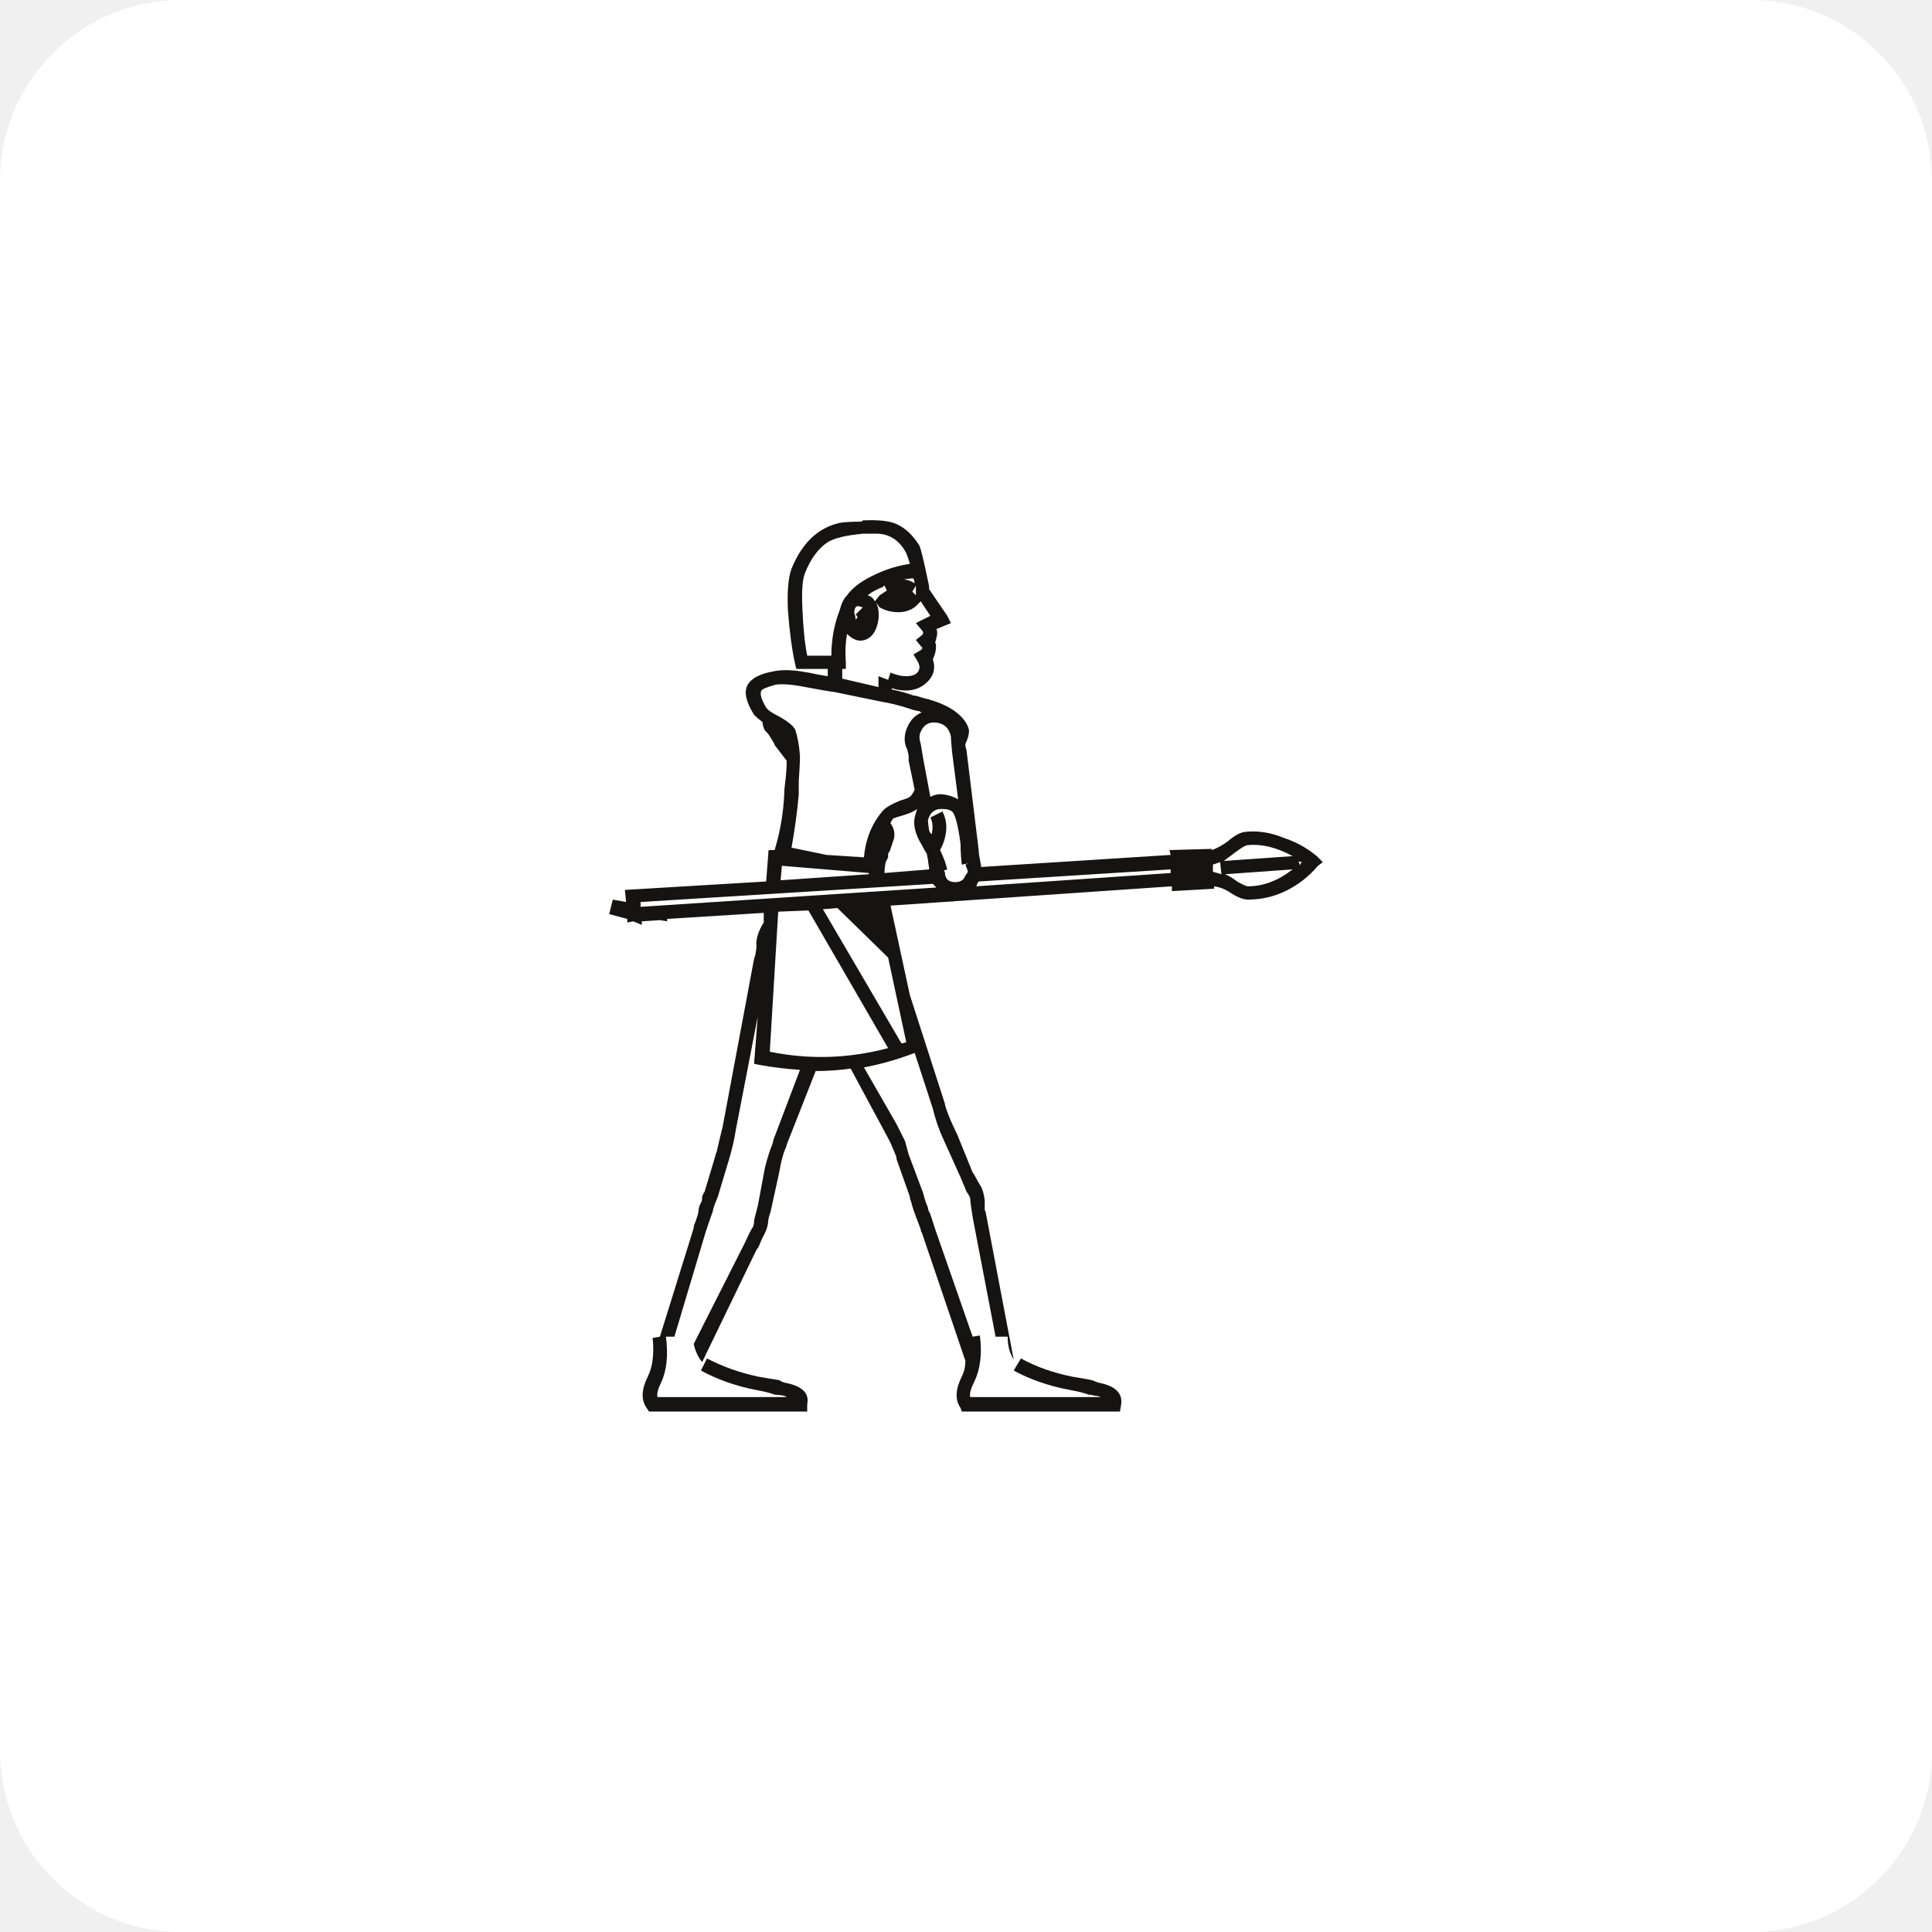
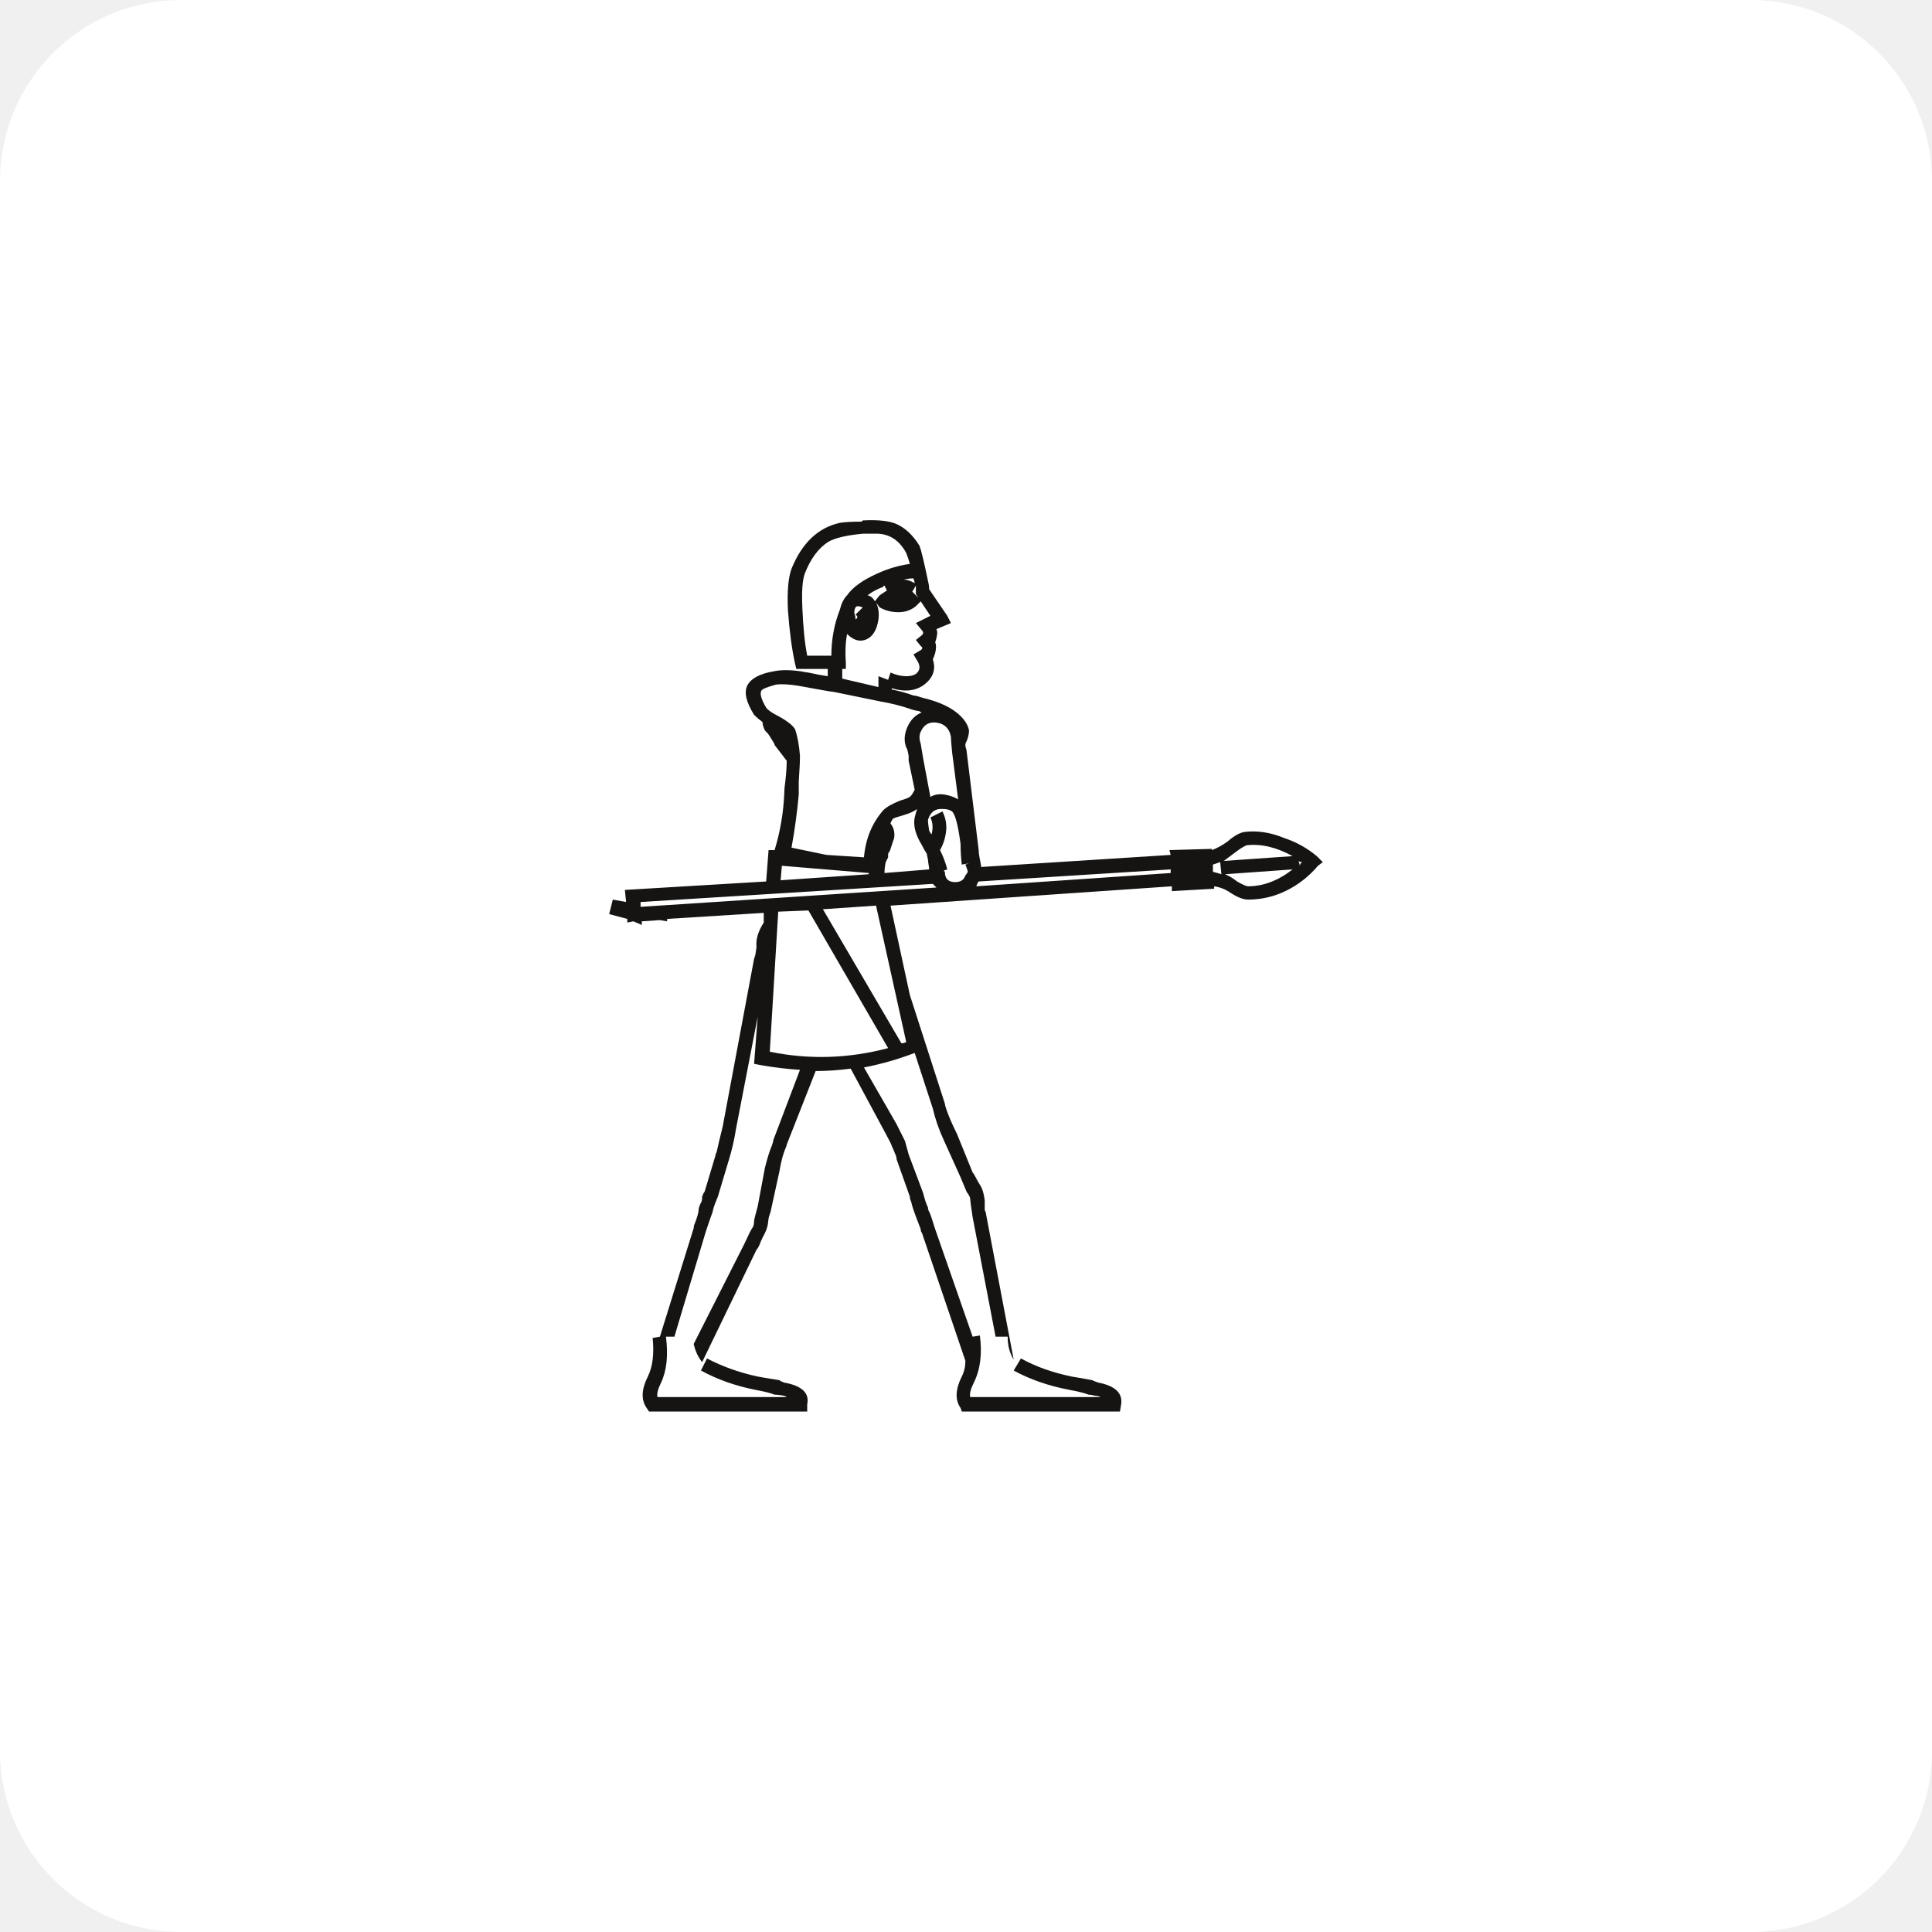
<svg xmlns="http://www.w3.org/2000/svg" width="64" height="64" viewBox="0 0 64 64" role="img" aria-label="U+1EA6C">
  <rect width="64" height="64" rx="6" fill="#ffffff" />
  <g fill="#161412">
-     <path transform="translate(18.94 47.36) scale(0.04 -0.04)" d="M530 480Q536 482 543 487Q551 494 557 495Q573 497 590 490Q605 485 617 475L622 470L618 467Q607 454 592.0 446.5Q577 439 560 439Q554 439 545 445Q539 449 532 450V448L497 446V450L264 434L280 360L309 270Q309 269 310 266Q313 257 319 245L332 213Q333 212 334.5 209.0Q336 206 338.5 202.0Q341 198 342 190Q342 188 342 182Q343 180 343 179L366 58Q361 66 361 77H351L332 176Q330 189 330.0 191.0Q330 193 327 197Q327 197 322 209L308 240Q302 253 299 266L284 312Q263 304 242 300L269 253Q275 241 276 239Q276 239 279 228L291 196Q293 188 295 184Q295 182 296.0 180.5Q297 179 301 166L332 77L338 78Q341 55 333 39Q329 31 330 27H438Q436 28 434 28Q430 29 428 29Q423 31 412 33Q386 38 366 49L372 59Q390 49 414 44Q426 42 431 41Q433 40 436 39Q457 35 455 21L454 15H323L322 18Q315 28 323 44Q326 50 326 57L290 163Q289 164 289 166Q286 174 285.0 176.5Q284 179 283 182Q282 185 281 189Q280 191 280 193L269 224Q269 226 268 228Q266 233 265 235Q265 236 259 247L231 299Q216 297 202 297L178 236Q178 235 177 233Q174 226 172 214L165 182Q165 181 164.0 178.5Q163 176 162.5 171.0Q162 166 158 159Q157 157 155 152Q154 150 153 149L108 56Q103 62 101 71L143 154Q148 165 149.5 167.0Q151 169 151 173Q151 174 154 185L160 217Q163 229 166 236Q167 239 167 240L189 298Q173 299 156 302L151 303L154 342L136 249Q134 236 130 223L121 193Q118 186 117 182Q117 181 116.0 178.5Q115 176 111 164L85 77H78Q81 54 74 39Q70 31 71 27H178Q177 28 173.5 28.5Q170 29 168 29Q163 31 152 33Q127 38 107 49L112 59Q131 49 154 44Q165 42 172 41Q173 40 176 39Q198 35 195 21V15H64L62 18Q55 28 63 44Q69 56 67 76L73 77L101 167Q101 169 102 171Q105 179 105.0 181.5Q105 184 107 188Q108 189 108 193Q109 196 110 197L119 227Q119 228 120 230Q122 239 125 251L151 390Q151 390 152 393Q153 399 153 400Q152 409 159 420V428L79 423V421L73 422L58 421V418L51 421L46 420V423L31 427L34 439L45 437L44 447L161 454L163 480H168Q175 503 176 527Q176 531 177 538Q178 547 178 554L168 567Q168 568 166 571Q163 576 162.0 577.0Q161 578 160 579Q158 583 158 586Q154 589 151 592Q141 608 145.5 616.5Q150 625 167 628Q176 630 190 628Q195 627 196 627Q205 625 212 624V630H186L185 634Q181 652 179 679Q178 702 182 713Q195 745 222 751Q228 752 240 752L241 753Q260 754 269 750Q280 745 288 732Q290 727 295 703Q296 699 296 696L311 674Q311 674 311 674L314 668L302 663Q303 661 302.5 658.0Q302 655 301 652Q302 650 301.5 646.0Q301 642 299 638Q303 626 292.5 617.5Q282 609 265 614V613Q275 611 283 608Q285 608 291 606Q312 601 322 591Q328 585 329 579Q329 574 326 568Q326 567 326 566Q327 563 327 562L337 480Q337 478 337.5 475.0Q338 472 339 467Q339 467 339 466L496 476L495 480L530 481ZM290 594Q289 594 288 595Q282 596 280 597Q268 601 256 603L217 611Q215 611 188 616Q176 618 169 617Q158 614 157 612Q155 608 161 598Q163 595 171 591Q182 585 185 580Q188 571 189 558Q189 551 188 537Q188 530 188 526Q186 504 182 482L211 476L242 474Q244 497 258 513Q262 517 272 521Q279 523 280.5 524.5Q282 526 284 530L279 554Q279 555 279 558Q278 564 277 565Q274 573 278.0 582.0Q282 591 290 594ZM164 313Q213 303 262 316L196 430L171 429ZM215 641Q215 661 222 679Q224 687 228 691Q235 701 253 709Q266 715 280 717Q279 721 277 726Q269 741 254 742Q250 742 242 742H241Q220 740 212 735Q200 727 193 709Q190 701 191 680Q192 656 195 641ZM228 659Q226 648 227 635V630H224V622L254 615V624L262 621L264 627Q271 624 277 624Q287 624 288 631Q288 634 286 637L283 642L288 645Q292 647 289 649L285 654L290 658Q292 660 290 662L285 668L297 674L289 686L285 682Q279 677 270.5 677.0Q262 677 255 681L252 685Q255 679 254 671Q252 658 244.0 654.5Q236 651 228 659ZM273 320Q275 320 277 321L262 391L220 432L208 431ZM315 561Q314 571 314 574Q312 584 302.5 585.5Q293 587 289 578Q287 574 289 568Q289 568 291 556L297 524Q302 527 308.5 526.0Q315 525 320 522ZM267 490Q266 487 264 481Q264 480 262 477Q262 475 262 474L260 470Q259 465 259 461L296 464Q296 465 295.5 468.0Q295 471 295 472L294 477Q292 480 290 484Q282 497 284 507Q285 511 286 514Q282 511 275.0 509.0Q268 507 266 506Q264 503 264 502Q268 497 267 490ZM302 449Q301 450 299 452L57 437V433ZM328 462Q328 463 326 468L329 469L323 468Q322 477 322 485Q319 508 315 512Q312 514 308 514Q298 515 295 505Q295 502 296 496Q297 494 298 493Q300 501 297 507L307 512Q311 504 310.0 495.5Q309 487 305 480Q309 472 311 464L305 462L308 463Q308 463 309 462Q309 454 316.5 453.5Q324 453 326 459Q327 460 328 462ZM337 454Q336 453 335 450L496 461V464ZM246 460V461L174 467L173 455ZM541 460Q546 458 551 454Q558 450 560 450Q579 450 597 464ZM597 475Q577 486 559 484Q556 483 550.0 478.5Q544 474 540 471ZM259 699Q258 699 258 698Q250 695 245 691Q249 690 251 686L255 691Q258 693 261 695ZM531 462Q535 461 538 460L537 470Q534 469 531 468ZM237 682Q234 682 234 676Q235 674 235 671Q238 673 235 675L241 681Q238 682 237 682ZM285 694Q285 696 285 699L282 694Q283 693 285 691ZM283 705Q279 705 275 704Q279 704 284 701Q284 702 283 705ZM603 467Q603 469 605 470Q603 470 602 471Z" />
+     <path transform="translate(18.94 47.36) scale(0.04 -0.04)" d="M530 480Q536 482 543 487Q551 494 557 495Q573 497 590 490Q605 485 617 475L622 470L618 467Q607 454 592.0 446.5Q577 439 560 439Q554 439 545 445Q539 449 532 450V448L497 446V450L264 434L280 360L309 270Q309 269 310 266Q313 257 319 245L332 213Q333 212 334.5 209.0Q336 206 338.5 202.0Q341 198 342 190Q342 188 342 182Q343 180 343 179L366 58Q361 66 361 77H351L332 176Q330 189 330.0 191.0Q330 193 327 197Q327 197 322 209L308 240Q302 253 299 266L284 312Q263 304 242 300L269 253Q275 241 276 239Q276 239 279 228L291 196Q293 188 295 184Q295 182 296.0 180.5Q297 179 301 166L332 77L338 78Q341 55 333 39Q329 31 330 27H438Q436 28 434 28Q430 29 428 29Q423 31 412 33Q386 38 366 49L372 59Q390 49 414 44Q426 42 431 41Q433 40 436 39Q457 35 455 21L454 15H323L322 18Q315 28 323 44Q326 50 326 57L290 163Q289 164 289 166Q286 174 285.0 176.5Q284 179 283 182Q282 185 281 189Q280 191 280 193L269 224Q269 226 268 228Q266 233 265 235Q265 236 259 247L231 299Q216 297 202 297L178 236Q178 235 177 233Q174 226 172 214L165 182Q165 181 164.0 178.5Q163 176 162.5 171.0Q162 166 158 159Q157 157 155 152Q154 150 153 149L108 56Q103 62 101 71L143 154Q148 165 149.5 167.0Q151 169 151 173Q151 174 154 185L160 217Q163 229 166 236Q167 239 167 240L189 298Q173 299 156 302L151 303L154 342L136 249Q134 236 130 223L121 193Q118 186 117 182Q117 181 116.0 178.5Q115 176 111 164L85 77H78Q81 54 74 39Q70 31 71 27H178Q177 28 173.5 28.5Q170 29 168 29Q163 31 152 33Q127 38 107 49L112 59Q131 49 154 44Q165 42 172 41Q173 40 176 39Q198 35 195 21V15H64L62 18Q55 28 63 44Q69 56 67 76L73 77L101 167Q101 169 102 171Q105 179 105.0 181.5Q105 184 107 188Q108 189 108 193Q109 196 110 197L119 227Q119 228 120 230Q122 239 125 251L151 390Q151 390 152 393Q153 399 153 400Q152 409 159 420V428L79 423V421L73 422L58 421V418L51 421L46 420V423L31 427L34 439L45 437L44 447L161 454L163 480H168Q175 503 176 527Q176 531 177 538Q178 547 178 554L168 567Q168 568 166 571Q163 576 162.0 577.0Q161 578 160 579Q158 583 158 586Q154 589 151 592Q141 608 145.5 616.5Q150 625 167 628Q176 630 190 628Q195 627 196 627Q205 625 212 624V630H186L185 634Q181 652 179 679Q178 702 182 713Q195 745 222 751Q228 752 240 752L241 753Q260 754 269 750Q280 745 288 732Q290 727 295 703Q296 699 296 696L311 674Q311 674 311 674L314 668L302 663Q303 661 302.5 658.0Q302 655 301 652Q302 650 301.5 646.0Q301 642 299 638Q303 626 292.5 617.5Q282 609 265 614V613Q275 611 283 608Q285 608 291 606Q312 601 322 591Q328 585 329 579Q329 574 326 568Q326 567 326 566Q327 563 327 562L337 480Q337 478 337.5 475.0Q338 472 339 467Q339 467 339 466L496 476L495 480L530 481ZM290 594Q289 594 288 595Q282 596 280 597Q268 601 256 603L217 611Q215 611 188 616Q176 618 169 617Q158 614 157 612Q155 608 161 598Q163 595 171 591Q182 585 185 580Q188 571 189 558Q189 551 188 537Q188 530 188 526Q186 504 182 482L211 476L242 474Q244 497 258 513Q262 517 272 521Q279 523 280.5 524.5Q282 526 284 530L279 554Q279 555 279 558Q278 564 277 565Q274 573 278.0 582.0Q282 591 290 594ZM164 313Q213 303 262 316L196 430L171 429ZM215 641Q215 661 222 679Q224 687 228 691Q235 701 253 709Q266 715 280 717Q279 721 277 726Q269 741 254 742Q250 742 242 742H241Q220 740 212 735Q200 727 193 709Q190 701 191 680Q192 656 195 641ZM228 659Q226 648 227 635V630H224V622L254 615V624L262 621L264 627Q271 624 277 624Q287 624 288 631Q288 634 286 637L283 642L288 645Q292 647 289 649L285 654L290 658Q292 660 290 662L285 668L297 674L289 686L285 682Q279 677 270.5 677.0Q262 677 255 681L252 685Q255 679 254 671Q252 658 244.0 654.5Q236 651 228 659ZM273 320Q275 320 277 321L252 434L208 431ZM315 561Q314 571 314 574Q312 584 302.5 585.5Q293 587 289 578Q287 574 289 568Q289 568 291 556L297 524Q302 527 308.5 526.0Q315 525 320 522ZM267 490Q266 487 264 481Q264 480 262 477Q262 475 262 474L260 470Q259 465 259 461L296 464Q296 465 295.5 468.0Q295 471 295 472L294 477Q292 480 290 484Q282 497 284 507Q285 511 286 514Q282 511 275.0 509.0Q268 507 266 506Q264 503 264 502Q268 497 267 490ZM302 449Q301 450 299 452L57 437V433ZM328 462Q328 463 326 468L329 469L323 468Q322 477 322 485Q319 508 315 512Q312 514 308 514Q298 515 295 505Q295 502 296 496Q297 494 298 493Q300 501 297 507L307 512Q311 504 310.0 495.5Q309 487 305 480Q309 472 311 464L305 462L308 463Q308 463 309 462Q309 454 316.5 453.5Q324 453 326 459Q327 460 328 462ZM337 454Q336 453 335 450L496 461V464ZM246 460V461L174 467L173 455ZM541 460Q546 458 551 454Q558 450 560 450Q579 450 597 464ZM597 475Q577 486 559 484Q556 483 550.0 478.5Q544 474 540 471ZM259 699Q258 699 258 698Q250 695 245 691Q249 690 251 686L255 691Q258 693 261 695ZM531 462Q535 461 538 460L537 470Q534 469 531 468ZM237 682Q234 682 234 676Q235 674 235 671Q238 673 235 675L241 681Q238 682 237 682ZM285 694Q285 696 285 699L282 694Q283 693 285 691L287 689L285 692ZM283 705Q279 705 275 704Q279 704 284 701Q284 702 283 705ZM603 467Q603 469 605 470Q603 470 602 471Z" />
  </g>
</svg>
